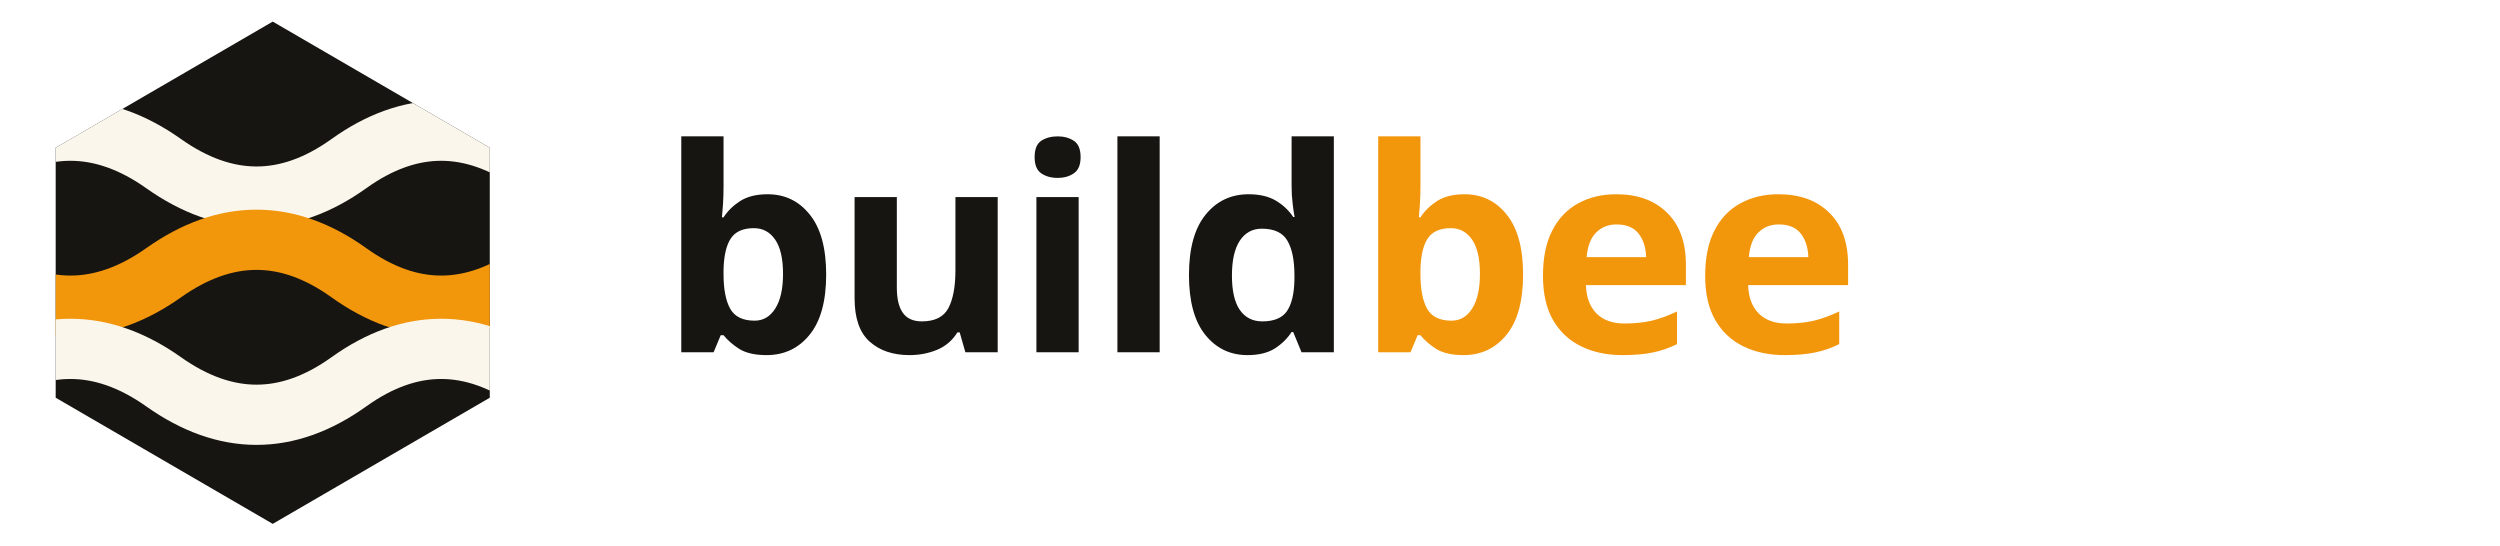
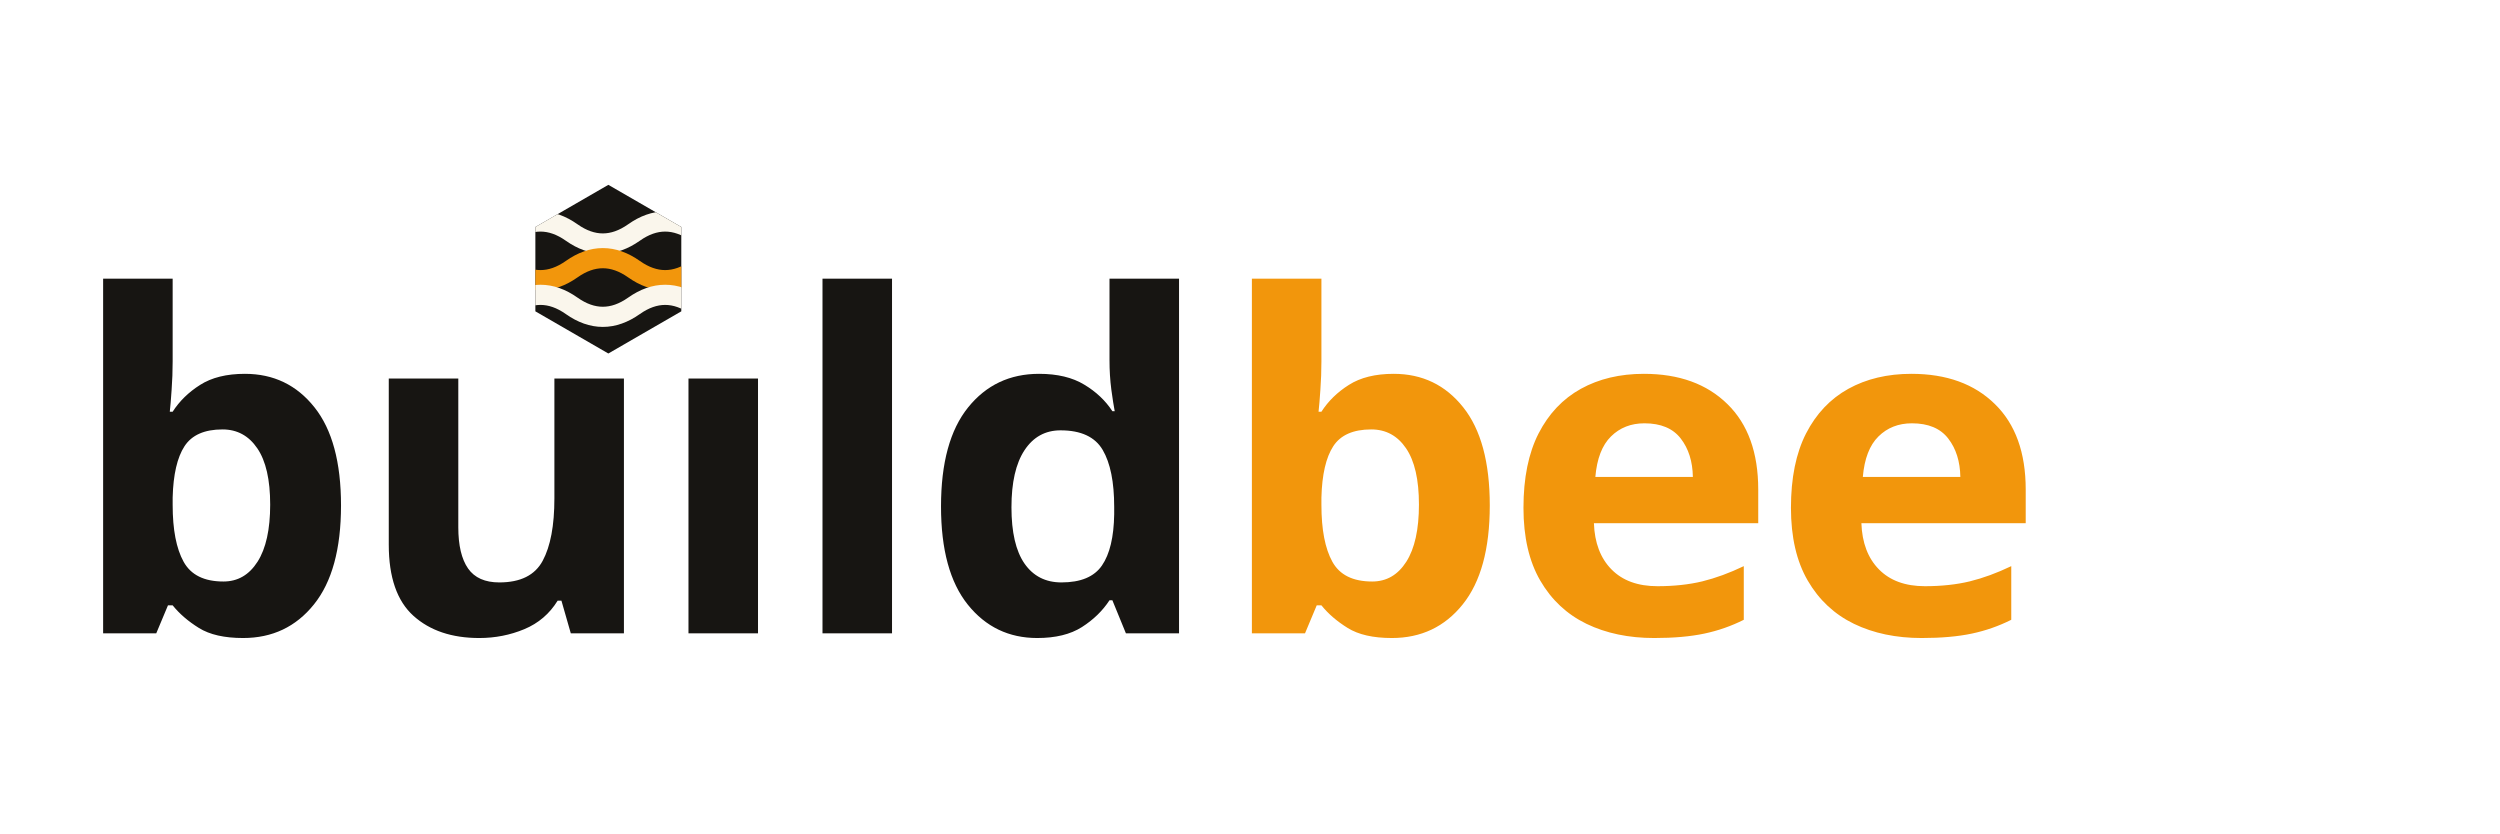
- <svg xmlns="http://www.w3.org/2000/svg" width="220" height="48" viewBox="0 0 220 48" fill="none" role="img" aria-label="buildbee">
+ <svg xmlns="http://www.w3.org/2000/svg" width="270" height="90" viewBox="0 0 300 100" fill="none" role="img" aria-label="buildbee">
  <defs>
-     <clipPath id="hex-logo">
-       <path d="M24,1.9 L43.1,13 L43.1,35 L24,46.1 L4.9,35 L4.9,13 Z" />
+     <clipPath id="hex-logo-dot">
+       <path d="M50,4 L89.8,27 L89.8,73 L50,96 L10.2,73 L10.2,27 Z" />
    </clipPath>
  </defs>
-   <path d="M24,1.9 L43.1,13 L43.1,35 L24,46.1 L4.9,35 L4.9,13 Z" fill="#171512" />
-   <g clip-path="url(#hex-logo)">
-     <path d="M-2,14.4 Q6.2,8.6 14.4,14.4 T30.7,14.4 T47,14.4" stroke="#FAF6EC" stroke-width="5.3" stroke-linecap="round" fill="none" />
-     <path d="M-2,24 Q6.2,29.8 14.4,24 T30.7,24 T47,24" stroke="#F2960C" stroke-width="5.3" stroke-linecap="round" fill="none" />
-     <path d="M-2,33.6 Q6.2,27.8 14.4,33.6 T30.7,33.6 T47,33.6" stroke="#FAF6EC" stroke-width="5.3" stroke-linecap="round" fill="none" />
+   <text x="8" y="76" font-family="'Space Grotesk', sans-serif" font-weight="700" font-size="56" letter-spacing="-1" fill="#171512">buıld<tspan fill="#F2960C">bee</tspan>
+   </text>
+   <g transform="translate(62,21.3) scale(0.22)">
+     <path d="M50,4 L89.8,27 L89.8,73 L50,96 L10.2,73 L10.2,27 Z" fill="#171512" />
+     <g clip-path="url(#hex-logo-dot)">
+       <path d="M-4,30 Q13,18 30,30 T64,30 T98,30" stroke="#FAF6EC" stroke-width="11" stroke-linecap="round" fill="none" />
+       <path d="M-4,50 Q13,62 30,50 T64,50 T98,50" stroke="#F2960C" stroke-width="11" stroke-linecap="round" fill="none" />
+       <path d="M-4,70 Q13,58 30,70 T64,70 T98,70" stroke="#FAF6EC" stroke-width="11" stroke-linecap="round" fill="none" />
+     </g>
  </g>
-   <text x="58" y="31" font-family="'Space Grotesk', sans-serif" font-weight="700" font-size="25" letter-spacing="-0.5" fill="#171512">build<tspan fill="#F2960C">bee</tspan>
-   </text>
</svg>
